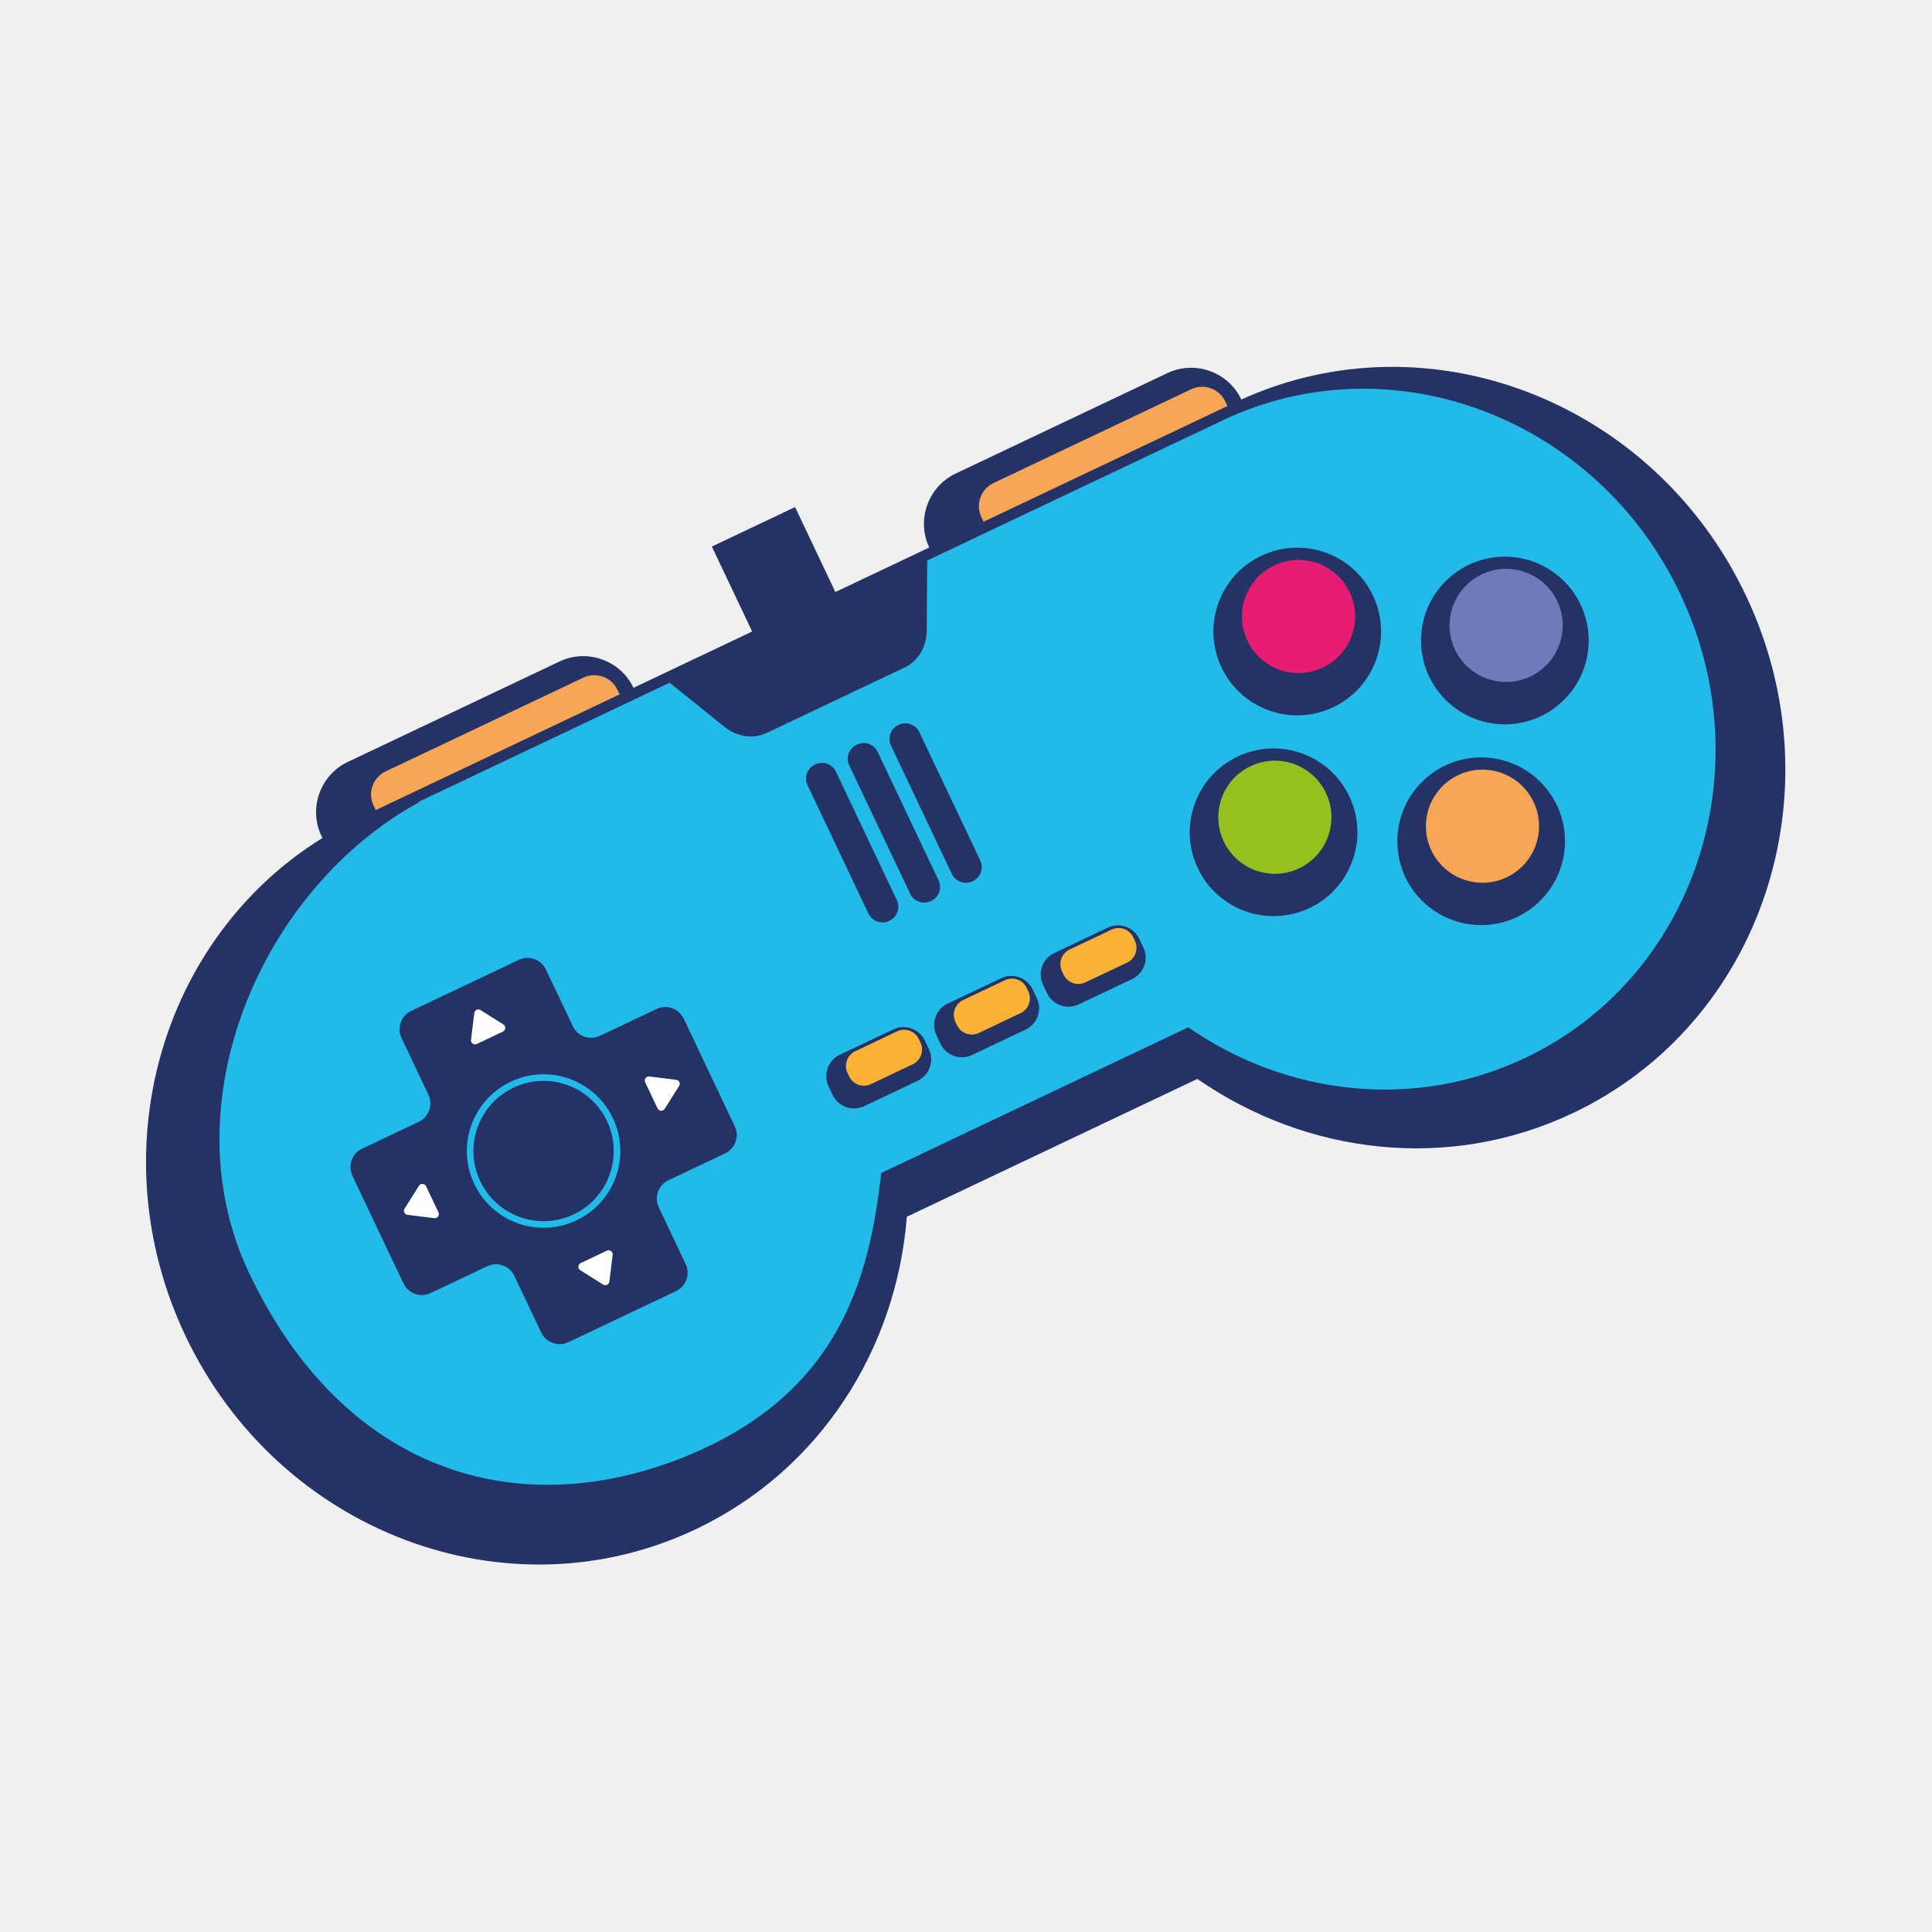
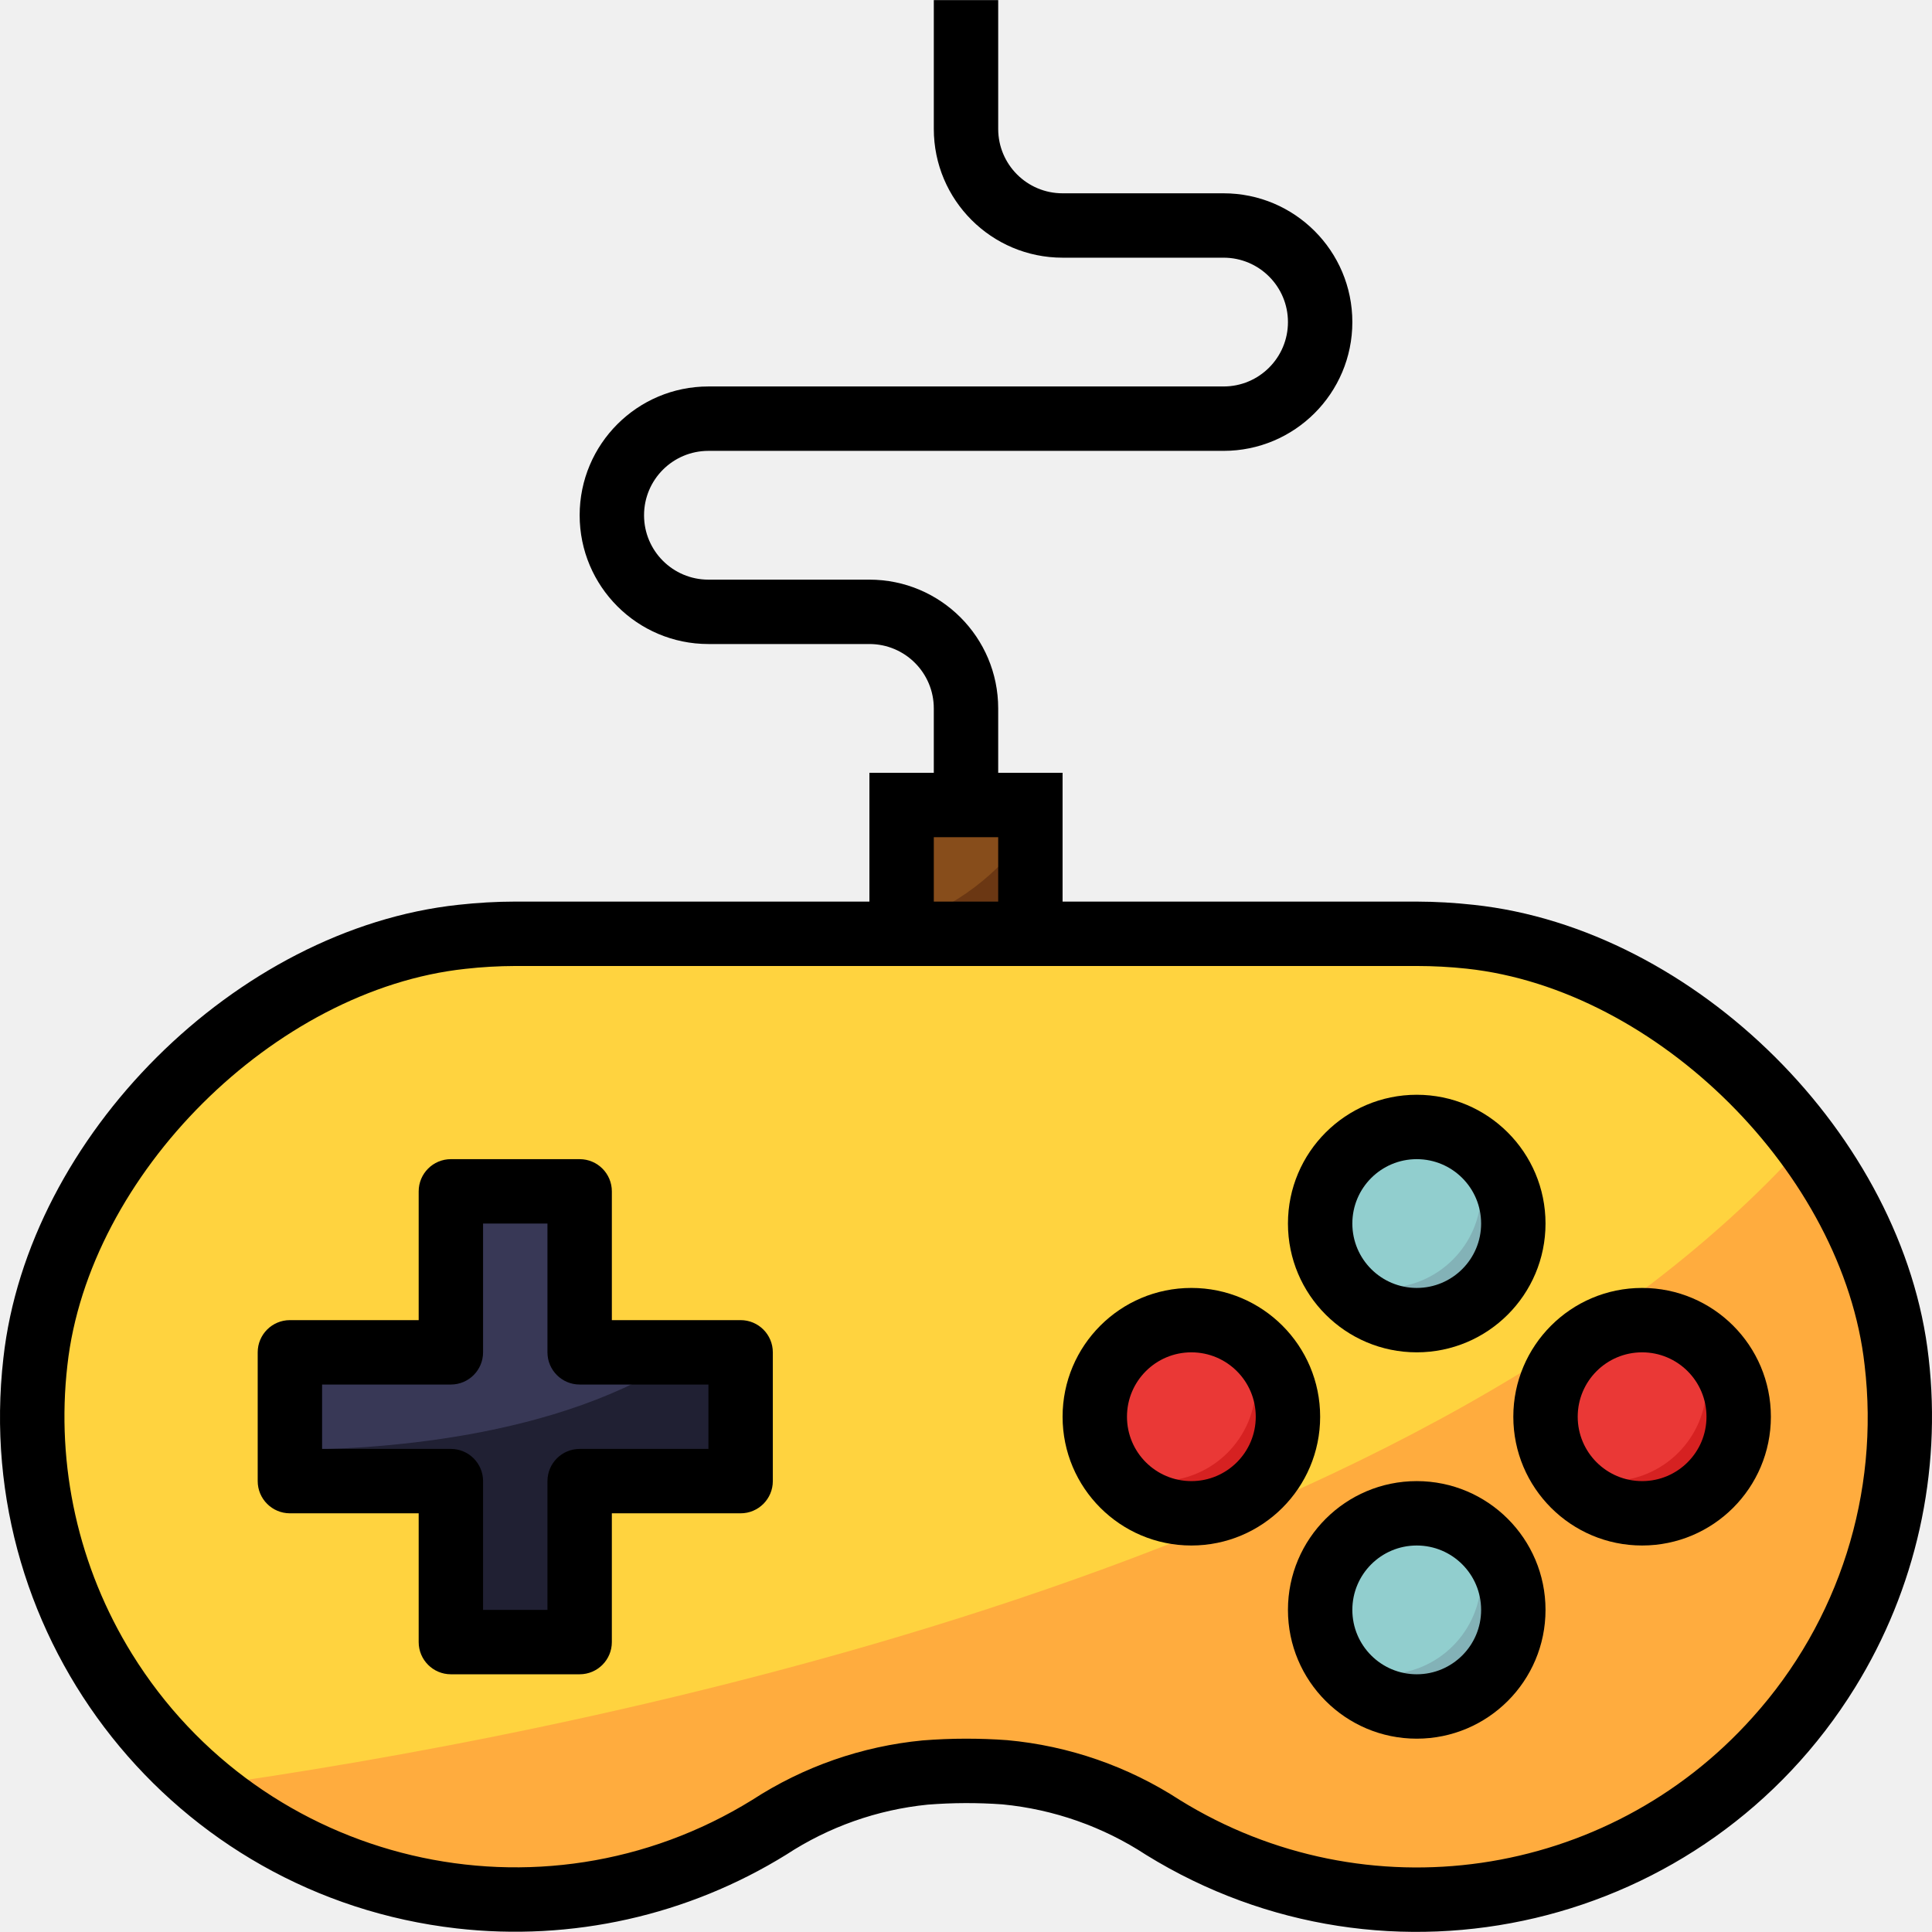
- <svg xmlns="http://www.w3.org/2000/svg" version="1.1" id="Capa_1" x="0px" y="0px" viewBox="0 0 2122 2122" style="enable-background:new 0 0 2122 2122;" xml:space="preserve">
+ <svg xmlns="http://www.w3.org/2000/svg" version="1.1" id="Capa_1" x="0px" y="0px" viewBox="0 0 511.997 511.997" style="enable-background:new 0 0 511.997 511.997;" xml:space="preserve">
+   <path style="fill:#FFD33F;" d="M136.549,247.463c-4.727,0-9.454,0.256-14.155,0.759C67.687,254.101,15.454,306.121,9.379,360.845  C1.299,431.064,51.681,494.534,121.9,502.614c28.625,3.293,57.515-3.174,82.01-18.344c12.406-8.071,26.56-13.046,41.287-14.505  c3.549-0.316,7.15-0.469,10.802-0.469c3.464,0,6.902,0.119,10.307,0.367c14.948,1.408,29.333,6.433,41.909,14.641  c60.151,37.123,139.004,18.455,176.127-41.696c15.093-24.453,21.518-53.274,18.233-81.814  c-6.066-54.682-58.308-106.693-113.016-112.572c-4.684-0.503-9.394-0.759-14.112-0.759L136.549,247.463L136.549,247.463z" />
+   <circle style="fill:#EA3836;" cx="315.688" cy="375.409" r="25.596" />
+   <path style="fill:#FFAC3E;" d="M478.574,302.656c-102.692,115.089-333.97,157.92-424.299,170.641  c42.225,35.698,102.649,40.109,149.61,10.93c12.406-8.071,26.56-13.046,41.287-14.504c3.566-0.282,7.184-0.427,10.827-0.427  c3.464,0,6.902,0.119,10.307,0.367c14.948,1.408,29.333,6.433,41.909,14.641c60.151,37.123,139.004,18.455,176.127-41.696  c15.093-24.453,21.518-53.274,18.233-81.814C499.827,339.643,491.543,319.593,478.574,302.656z" />
+   <polygon style="fill:#383856;" points="119.485,315.719 153.613,315.719 153.613,358.379 196.274,358.379 196.274,392.508   153.613,392.508 153.613,435.168 119.485,435.168 119.485,392.508 76.825,392.508 76.825,358.379 119.485,358.379 " />
  <g>
-     <path style="fill:#243265;" d="M1917.609,654.11c-101.274-213.471-348.192-308.789-554.179-215.296   c-0.014-0.027-0.022-0.056-0.036-0.083v-0.001c-14.366-30.284-50.9-43.307-81.183-28.94l-232.625,110.36   c-30.285,14.367-43.307,50.9-28.94,81.184l-2.151,1.02l0,0l-78.643,37.31l-22.325,10.592l-44.264-93.304l-91.401,43.362   l44.264,93.303l-130.36,61.845c-14.368-30.284-50.9-43.306-81.184-28.939l-232.625,110.36   c-30.284,14.367-43.307,50.9-28.939,81.184l0,0c0.371,0.784,0.818,1.506,1.219,2.266   c-178.157,110.3-246.061,345.507-150.531,546.876c102.298,215.63,353.209,310.739,560.425,212.432   c136.939-64.965,220.466-198.153,231.889-343.246l319.084-151.378c119.601,82.934,275.593,102.491,412.532,37.525   C1934.851,1124.236,2019.906,869.74,1917.609,654.11z" />
-     <path style="fill:#F6A654;" d="M412.349,889.066c0.112,0.235,0.248,0.449,0.367,0.68l267.78-127.039   c-0.103-0.237-0.184-0.479-0.294-0.714l-2.124-4.477c-6.599-13.911-23.38-19.893-37.291-13.294L423.518,847.297   c-13.91,6.599-19.893,23.381-13.293,37.292L412.349,889.066z" />
-     <path style="fill:#F6A654;" d="M1347.83,445.26l-2.124-4.477c-6.599-13.911-23.38-19.893-37.291-13.294l-217.266,103.075   c-13.911,6.599-19.893,23.381-13.294,37.292l2.124,4.477c0.111,0.235,0.248,0.449,0.367,0.68l267.78-127.038   C1348.021,445.738,1347.942,445.496,1347.83,445.26z" />
-     <path style="fill:#22BBE9;" d="M1845.461,652.226c-91.743-193.38-316.765-278.676-502.598-190.513l-324.461,153.929l-0.54,77.156   c-0.125,17.807-9.464,33.317-24.298,40.355l-151.332,71.794c-14.834,7.037-32.755,4.459-46.625-6.708l-60.101-48.388   L459.919,880.593l0.274,0.578c-172.229,94.182-275.315,330.025-186.699,516.818c104.292,219.834,294.99,275.298,476.541,202.875   c171.909-68.575,204.715-196.109,217.856-312.523l337.234-159.989c107.262,74.377,247.157,91.915,369.967,33.653   C1860.925,1073.843,1937.204,845.607,1845.461,652.226z" />
-     <path style="fill:#243265;" d="M807.006,1237.01l-56.064-118.176c-5.297-11.164-18.641-15.921-29.804-10.625l-62.2,29.508   c-11.163,5.296-24.507,0.54-29.804-10.624l-29.508-62.199c-5.296-11.164-18.64-15.921-29.804-10.624l-118.175,56.064   c-11.164,5.296-15.921,18.64-10.625,29.804l29.508,62.198c5.296,11.165,0.54,24.508-10.624,29.805l-62.198,29.507   c-11.164,5.296-15.921,18.641-10.624,29.804l56.063,118.176c5.297,11.164,18.641,15.92,29.804,10.624l62.198-29.507   c11.164-5.297,24.508-0.54,29.804,10.624l29.508,62.198c5.296,11.164,18.64,15.921,29.804,10.624l118.175-56.064   c11.164-5.296,15.921-18.64,10.625-29.804l-29.508-62.198c-5.296-11.164-0.54-24.508,10.625-29.804l62.199-29.508   C807.546,1261.518,812.302,1248.174,807.006,1237.01z" />
-     <path style="fill:#FFFFFF;" d="M523.673,1146.647l28.713-13.622c3.188-1.512,3.452-5.946,0.468-7.827l-25.089-15.812   c-2.775-1.749-6.425-0.017-6.826,3.238l-3.625,29.434C516.883,1145.559,520.485,1148.159,523.673,1146.647z" />
-     <path style="fill:#FFFFFF;" d="M666.543,1373.653l-28.714,13.622c-3.188,1.512-3.451,5.947-0.468,7.827l25.09,15.812   c2.774,1.749,6.425,0.017,6.826-3.238l3.623-29.434C673.333,1374.74,669.731,1372.141,666.543,1373.653z" />
-     <path style="fill:#FFFFFF;" d="M742.635,1185.98l-29.435-3.624c-3.5-0.431-6.101,3.171-4.588,6.358l13.622,28.713   c1.512,3.188,5.945,3.453,7.827,0.468l15.811-25.089C747.621,1190.032,745.889,1186.381,742.635,1185.98z" />
-     <path style="fill:#FFFFFF;" d="M467.984,1302.871c-1.513-3.187-5.947-3.452-7.827-0.468l-15.813,25.089   c-1.748,2.775-0.017,6.425,3.239,6.826l29.433,3.624c3.502,0.431,6.101-3.171,4.59-6.358L467.984,1302.871z" />
-     <path style="fill:#22BBE9;" d="M669.932,1229.652l3.272-1.553c-14.425-30.391-44.677-48.188-76.217-48.184   c-12.109-0.001-24.419,2.624-36.074,8.155c-30.395,14.421-48.191,44.674-48.186,76.215c0,12.11,2.626,24.419,8.157,36.076   c14.418,30.39,44.672,48.188,76.214,48.183c12.11,0.001,24.42-2.624,36.078-8.154c30.387-14.422,48.185-44.674,48.182-76.215   c0-12.11-2.624-24.419-8.154-36.076L669.932,1229.652z M630.071,1333.847c-10.676,5.063-21.907,7.454-32.974,7.455   c-28.842-0.005-56.494-16.258-69.67-44.044c-5.063-10.675-7.458-21.906-7.458-32.971c0.004-28.84,16.257-56.493,44.047-69.671   c10.673-5.064,21.904-7.456,32.969-7.457c28.837,0.005,56.49,16.258,69.672,44.046c5.062,10.674,7.455,21.905,7.455,32.971   C674.109,1293.015,657.854,1320.667,630.071,1333.847z" />
-     <path style="fill:#243265;" d="M976.473,1011.495l0.505-0.24c8.441-4.004,12.069-14.186,8.066-22.626l-66.91-141.038   c-4.005-8.44-14.186-12.069-22.627-8.065l-0.505,0.24c-8.439,4.004-12.069,14.186-8.066,22.626l66.911,141.038   C957.85,1011.87,968.032,1015.499,976.473,1011.495z" />
-     <path style="fill:#243265;" d="M1030.866,966.89l-66.911-141.038c-4.004-8.44-14.186-12.07-22.626-8.066l-0.505,0.24   c-8.441,4.004-12.071,14.186-8.066,22.626l66.91,141.038c4.005,8.44,14.186,12.07,22.626,8.065l0.507-0.239   C1031.24,985.512,1034.87,975.331,1030.866,966.89z" />
-     <path style="fill:#243265;" d="M1045.489,959.952c4.004,8.44,14.186,12.07,22.626,8.066l0.505-0.24   c8.441-4.004,12.071-14.186,8.066-22.626l-66.91-141.038c-4.005-8.44-14.186-12.07-22.626-8.065l-0.507,0.24   c-8.44,4.004-12.07,14.186-8.066,22.626L1045.489,959.952z" />
-     <path style="fill:#243265;" d="M1508.009,654.136c-21.797-45.945-76.711-65.521-122.655-43.723   c-45.945,21.797-65.52,76.711-43.723,122.656c21.797,45.944,76.711,65.52,122.656,43.723   C1510.23,754.995,1529.806,700.08,1508.009,654.136z" />
-     <path style="fill:#E71D73;" d="M1399.618,620.948c-30.996,14.705-44.203,51.753-29.498,82.75   c14.705,30.997,51.754,44.203,82.75,29.498c30.996-14.705,44.203-51.754,29.498-82.75   C1467.663,619.45,1430.615,606.243,1399.618,620.948z" />
-     <ellipse transform="matrix(0.9983 -0.0584 0.0584 0.9983 -38.2778 97.777)" style="fill:#243265;" cx="1652.836" cy="703.434" rx="92.077" ry="92.077" />
-     <path style="fill:#6E7ABA;" d="M1627.635,630.78c-30.997,14.705-44.203,51.753-29.498,82.75   c14.705,30.997,51.753,44.203,82.749,29.498c30.996-14.705,44.203-51.753,29.498-82.749   C1695.679,629.282,1658.631,616.075,1627.635,630.78z" />
-     <path style="fill:#243265;" d="M1482.007,874.683c-21.797-45.945-76.712-65.52-122.656-43.723   c-45.945,21.797-65.52,76.712-43.723,122.656c21.797,45.945,76.711,65.52,122.656,43.723   C1484.228,975.542,1503.804,920.627,1482.007,874.683z" />
-     <path style="fill:#95C11F;" d="M1373.616,841.495c-30.996,14.705-44.202,51.754-29.498,82.75   c14.705,30.996,51.754,44.203,82.75,29.498c30.996-14.705,44.203-51.753,29.498-82.75   C1441.661,839.997,1404.612,826.79,1373.616,841.495z" />
-     <ellipse transform="matrix(0.7071 -0.7071 0.7071 0.7071 -176.8648 1420.973)" style="fill:#243265;" cx="1626.833" cy="923.981" rx="92.077" ry="92.077" />
-     <path style="fill:#F6A654;" d="M1601.632,851.327c-30.996,14.705-44.203,51.754-29.498,82.75   c14.705,30.996,51.753,44.203,82.749,29.498c30.997-14.705,44.203-51.753,29.498-82.75   C1669.676,849.828,1632.629,836.622,1601.632,851.327z" />
-     <path style="fill:#243265;" d="M1020.325,1152.458l-4.527-9.544c-6.118-12.894-21.672-18.439-34.567-12.322l-58.904,27.945   c-12.894,6.118-18.439,21.672-12.322,34.566l4.527,9.545c6.117,12.894,21.672,18.439,34.567,12.322l58.905-27.945   C1020.897,1180.908,1026.442,1165.353,1020.325,1152.458z" />
-     <path style="fill:#F9B233;" d="M1009.196,1141.251c-4.216-8.885-14.933-12.705-23.818-8.49l-46.044,21.845   c-8.884,4.215-12.705,14.932-8.489,23.817l1.834,3.867c4.215,8.885,14.933,12.705,23.817,8.49l46.044-21.844   c8.884-4.214,12.704-14.932,8.489-23.817L1009.196,1141.251z" />
-     <path style="fill:#243265;" d="M1138.789,1096.258l-4.529-9.544c-6.117-12.895-21.671-18.44-34.566-12.322l-58.904,27.945   c-12.894,6.117-18.439,21.672-12.321,34.566l4.528,9.544c6.117,12.895,21.672,18.44,34.566,12.322l58.904-27.945   C1139.361,1124.707,1144.906,1109.152,1138.789,1096.258z" />
-     <path style="fill:#F9B233;" d="M1127.659,1085.05c-4.214-8.884-14.932-12.704-23.816-8.49l-46.044,21.844   c-8.884,4.215-12.705,14.932-8.491,23.817l1.836,3.868c4.215,8.885,14.932,12.705,23.816,8.49l46.044-21.844   c8.884-4.215,12.705-14.932,8.491-23.817L1127.659,1085.05z" />
-     <path style="fill:#243265;" d="M1255.852,1040.721l-4.529-9.544c-6.117-12.895-21.671-18.439-34.566-12.322l-58.905,27.945   c-12.894,6.117-18.439,21.672-12.321,34.566l4.528,9.544c6.117,12.895,21.672,18.439,34.566,12.322l58.905-27.945   C1256.425,1069.17,1261.969,1053.615,1255.852,1040.721z" />
-     <path style="fill:#F9B233;" d="M1244.722,1029.513c-4.214-8.884-14.932-12.705-23.816-8.49l-46.044,21.844   c-8.884,4.215-12.705,14.932-8.489,23.817l1.834,3.868c4.215,8.884,14.932,12.705,23.818,8.49l46.044-21.844   c8.884-4.215,12.704-14.932,8.489-23.817L1244.722,1029.513z" />
+     <circle style="fill:#91CECE;" cx="375.413" cy="324.217" r="25.596" />
+     <circle style="fill:#91CECE;" cx="375.413" cy="426.602" r="25.596" />
  </g>
+   <circle style="fill:#EA3836;" cx="435.137" cy="375.409" r="25.596" />
+   <polyline style="fill:#874D1B;" points="238.934,247.463 238.934,213.334 273.062,213.334 273.062,247.463 " />
+   <path style="fill:#D62121;" d="M328.981,353.653c2.474,3.984,3.788,8.575,3.805,13.259c0,14.138-11.459,25.596-25.596,25.596  c-4.684-0.017-9.274-1.331-13.259-3.805c7.286,12.064,22.985,15.938,35.05,8.651s15.938-22.985,8.652-35.05  C335.5,358.763,332.522,355.794,328.981,353.653z" />
+   <path style="fill:#83B2B7;" d="M388.706,302.46c2.474,3.984,3.788,8.575,3.805,13.259c0,14.138-11.459,25.596-25.596,25.596  c-4.684-0.017-9.274-1.331-13.259-3.805c7.286,12.064,22.985,15.938,35.05,8.651c12.064-7.286,15.938-22.985,8.651-35.05  C395.224,307.571,392.247,304.602,388.706,302.46z" />
+   <path style="fill:#D62121;" d="M448.43,353.653c2.474,3.984,3.788,8.575,3.805,13.259c0,14.138-11.459,25.596-25.596,25.596  c-4.684-0.017-9.274-1.331-13.259-3.805c7.286,12.064,22.985,15.938,35.05,8.651s15.938-22.985,8.651-35.05  C454.949,358.763,451.971,355.794,448.43,353.653z" />
+   <path style="fill:#83B2B7;" d="M388.706,404.845c2.474,3.984,3.788,8.575,3.805,13.259c0,14.138-11.459,25.596-25.596,25.596  c-4.684-0.017-9.274-1.331-13.259-3.805c7.286,12.064,22.985,15.938,35.05,8.651c12.064-7.286,15.938-22.985,8.651-35.05  C395.224,409.956,392.247,406.986,388.706,404.845z" />
+   <path style="fill:#202033;" d="M76.825,384.172v8.336h42.66v42.66h34.128v-42.66h42.66v-34.128h-14.24  C148.332,381.877,96.944,384.231,76.825,384.172z" />
+   <path style="fill:#6B3713;" d="M238.934,245.133v2.329h34.128v-28.028C264.931,231.627,252.901,240.688,238.934,245.133z" />
+   <path d="M196.274,349.847h-34.128v-34.128c0-4.71-3.822-8.532-8.532-8.532h-34.128c-4.71,0-8.532,3.822-8.532,8.532v34.128H76.825  c-4.71,0-8.532,3.822-8.532,8.532v34.128c0,4.71,3.822,8.532,8.532,8.532h34.128v34.128c0,4.71,3.822,8.532,8.532,8.532h34.128  c4.71,0,8.532-3.822,8.532-8.532V401.04h34.128c4.71,0,8.532-3.822,8.532-8.532v-34.128  C204.806,353.67,200.983,349.847,196.274,349.847z M187.742,383.976h-34.128c-4.71,0-8.532,3.822-8.532,8.532v34.128h-17.064  v-34.128c0-4.71-3.822-8.532-8.532-8.532H85.357v-17.064h34.128c4.71,0,8.532-3.822,8.532-8.532v-34.128h17.064v34.128  c0,4.71,3.822,8.532,8.532,8.532h34.128V383.976z" />
+   <path d="M375.447,358.379c18.847,0,34.128-15.281,34.128-34.128c0-18.847-15.281-34.128-34.128-34.128  c-18.847,0-34.128,15.281-34.128,34.128C341.319,343.098,356.6,358.379,375.447,358.379z M375.447,307.187  c9.428,0,17.064,7.636,17.064,17.064s-7.636,17.064-17.064,17.064s-17.064-7.636-17.064-17.064S366.028,307.187,375.447,307.187z" />
+   <path d="M375.447,392.508c-18.847,0-34.128,15.281-34.128,34.128c0,18.847,15.281,34.128,34.128,34.128  c18.847,0,34.128-15.281,34.128-34.128C409.575,407.788,394.294,392.508,375.447,392.508z M375.447,443.7  c-9.428,0-17.064-7.636-17.064-17.064s7.636-17.064,17.064-17.064s17.064,7.636,17.064,17.064S384.875,443.7,375.447,443.7z" />
+   <path d="M315.723,341.315c-18.847,0-34.128,15.281-34.128,34.128c0,18.847,15.281,34.128,34.128,34.128  c18.847,0,34.128-15.281,34.128-34.128C349.851,356.596,334.57,341.315,315.723,341.315z M315.723,392.508  c-9.428,0-17.064-7.636-17.064-17.064s7.636-17.064,17.064-17.064s17.064,7.636,17.064,17.064S325.15,392.508,315.723,392.508z" />
+   <path d="M435.171,341.315c-18.847,0-34.128,15.281-34.128,34.128c0,18.847,15.281,34.128,34.128,34.128s34.128-15.281,34.128-34.128  C469.299,356.596,454.019,341.315,435.171,341.315z M435.171,392.508c-9.428,0-17.064-7.636-17.064-17.064  s7.636-17.064,17.064-17.064s17.064,7.636,17.064,17.064S444.599,392.508,435.171,392.508z" />
+   <path d="M390.497,239.784c-5-0.555-10.025-0.836-15.051-0.853h-93.853v-34.128H264.53v-17.064c0-18.847-15.281-34.128-34.128-34.128  h-42.66c-9.428,0-17.064-7.636-17.064-17.064s7.636-17.064,17.064-17.064h136.513c18.847,0,34.128-15.281,34.128-34.128  s-15.281-34.128-34.128-34.128h-42.66c-9.428,0-17.064-7.636-17.064-17.064V0.033h-17.064v34.128  c0,18.847,15.281,34.128,34.128,34.128h42.66c9.428,0,17.064,7.636,17.064,17.064s-7.636,17.064-17.064,17.064H187.742  c-18.847,0-34.128,15.281-34.128,34.128s15.281,34.128,34.128,34.128h42.66c9.428,0,17.064,7.636,17.064,17.064v17.064h-17.064  v34.128h-93.853c-5.034,0.009-10.068,0.299-15.068,0.853C62.611,246.098,7.425,301.104,0.898,359.898  c-8.575,74.903,45.203,142.579,120.106,151.145c30.502,3.49,61.294-3.404,87.394-19.564c11.237-7.355,24.086-11.894,37.447-13.233  c6.604-0.52,13.233-0.546,19.837-0.068c13.575,1.314,26.629,5.904,38.036,13.378c64.135,39.64,148.253,19.777,187.893-44.358  c16.126-26.1,22.994-56.866,19.496-87.343C504.563,301.061,449.343,246.055,390.497,239.784z M247.466,221.866h17.064v17.064  h-17.064V221.866z M464.479,455.082c-38.573,43.147-102.538,52.404-151.768,21.97c-13.745-8.95-29.47-14.411-45.809-15.895  c-3.601-0.264-7.235-0.392-10.904-0.392c-3.882,0-7.679,0.162-11.501,0.461c-16.091,1.544-31.569,6.945-45.118,15.75  c-56.098,34.708-129.713,17.371-164.43-38.727c-14.129-22.84-20.153-49.767-17.09-76.456  c5.614-50.527,54.878-99.603,105.456-105.038c4.394-0.495,8.814-0.742,13.233-0.759h238.898c4.42,0,8.839,0.239,13.233,0.708  c50.57,5.435,99.825,54.511,105.456,105.038C498.163,395.673,487.353,429.69,464.479,455.082z" />
+   <g>
+ </g>
+   <g>
+ </g>
+   <g>
+ </g>
+   <g>
+ </g>
+   <g>
+ </g>
+   <g>
+ </g>
+   <g>
+ </g>
+   <g>
+ </g>
+   <g>
+ </g>
+   <g>
+ </g>
+   <g>
+ </g>
+   <g>
+ </g>
+   <g>
+ </g>
+   <g>
+ </g>
+   <g>
+ </g>
</svg>
